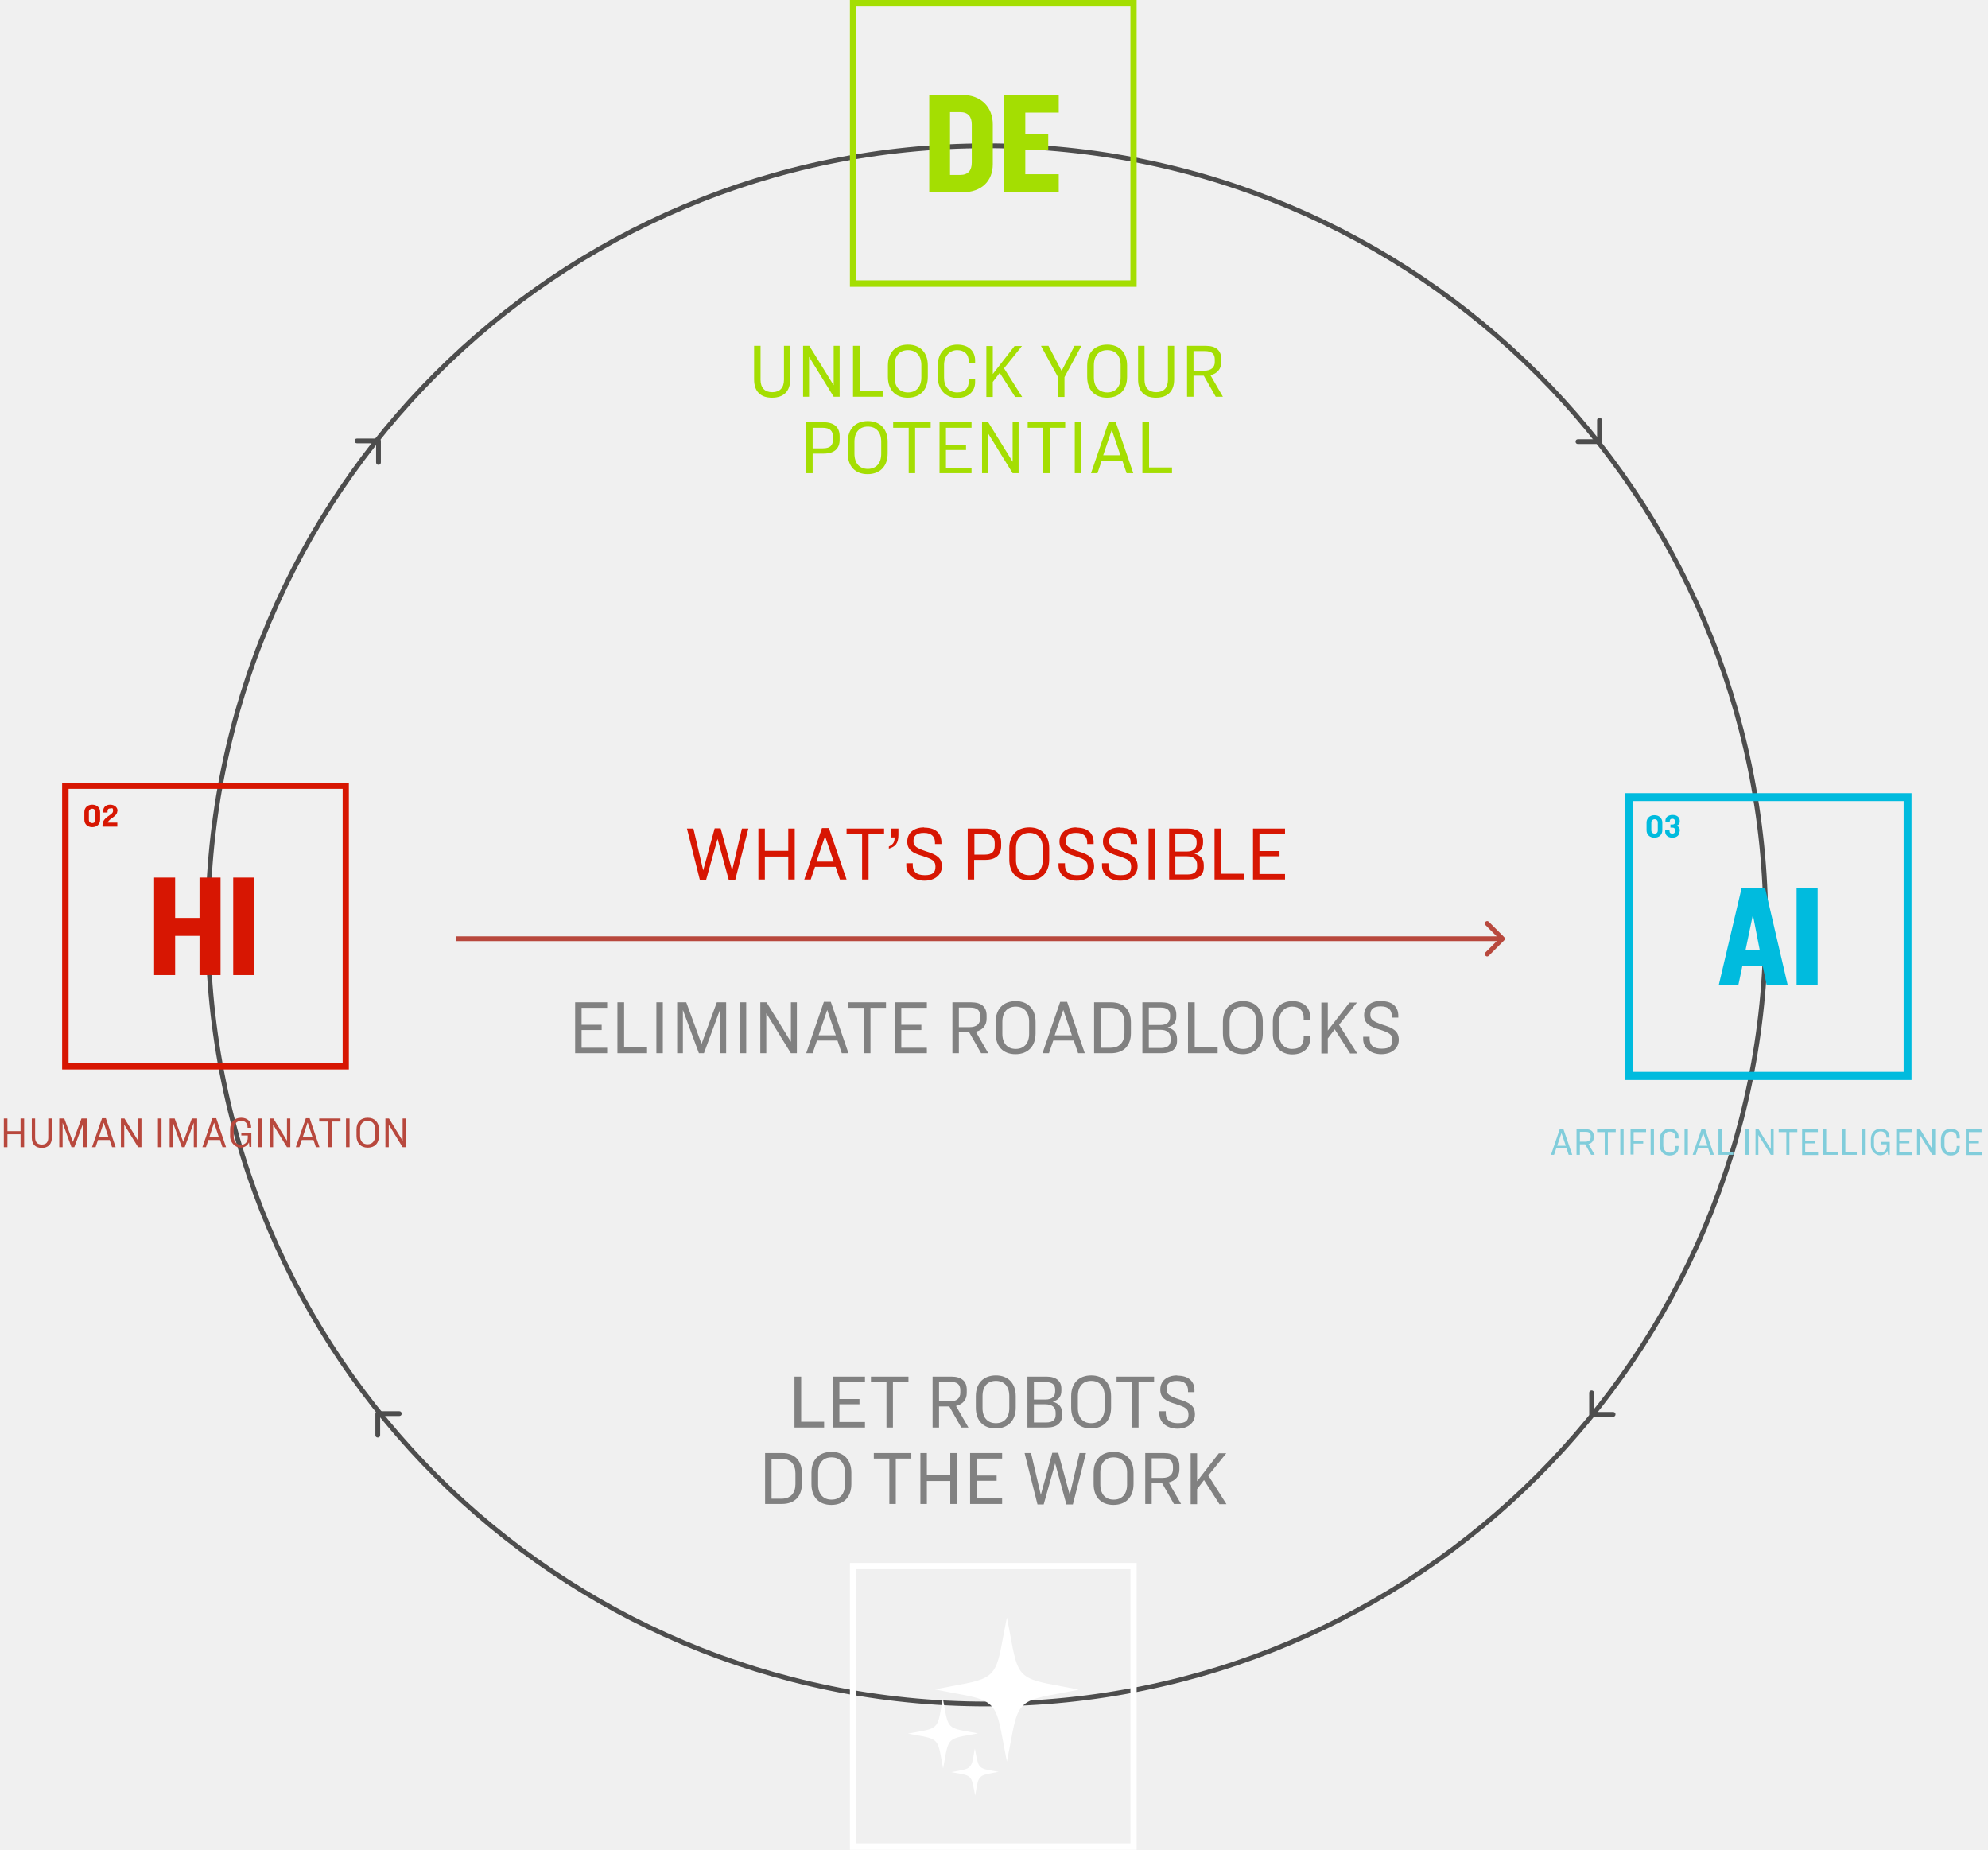
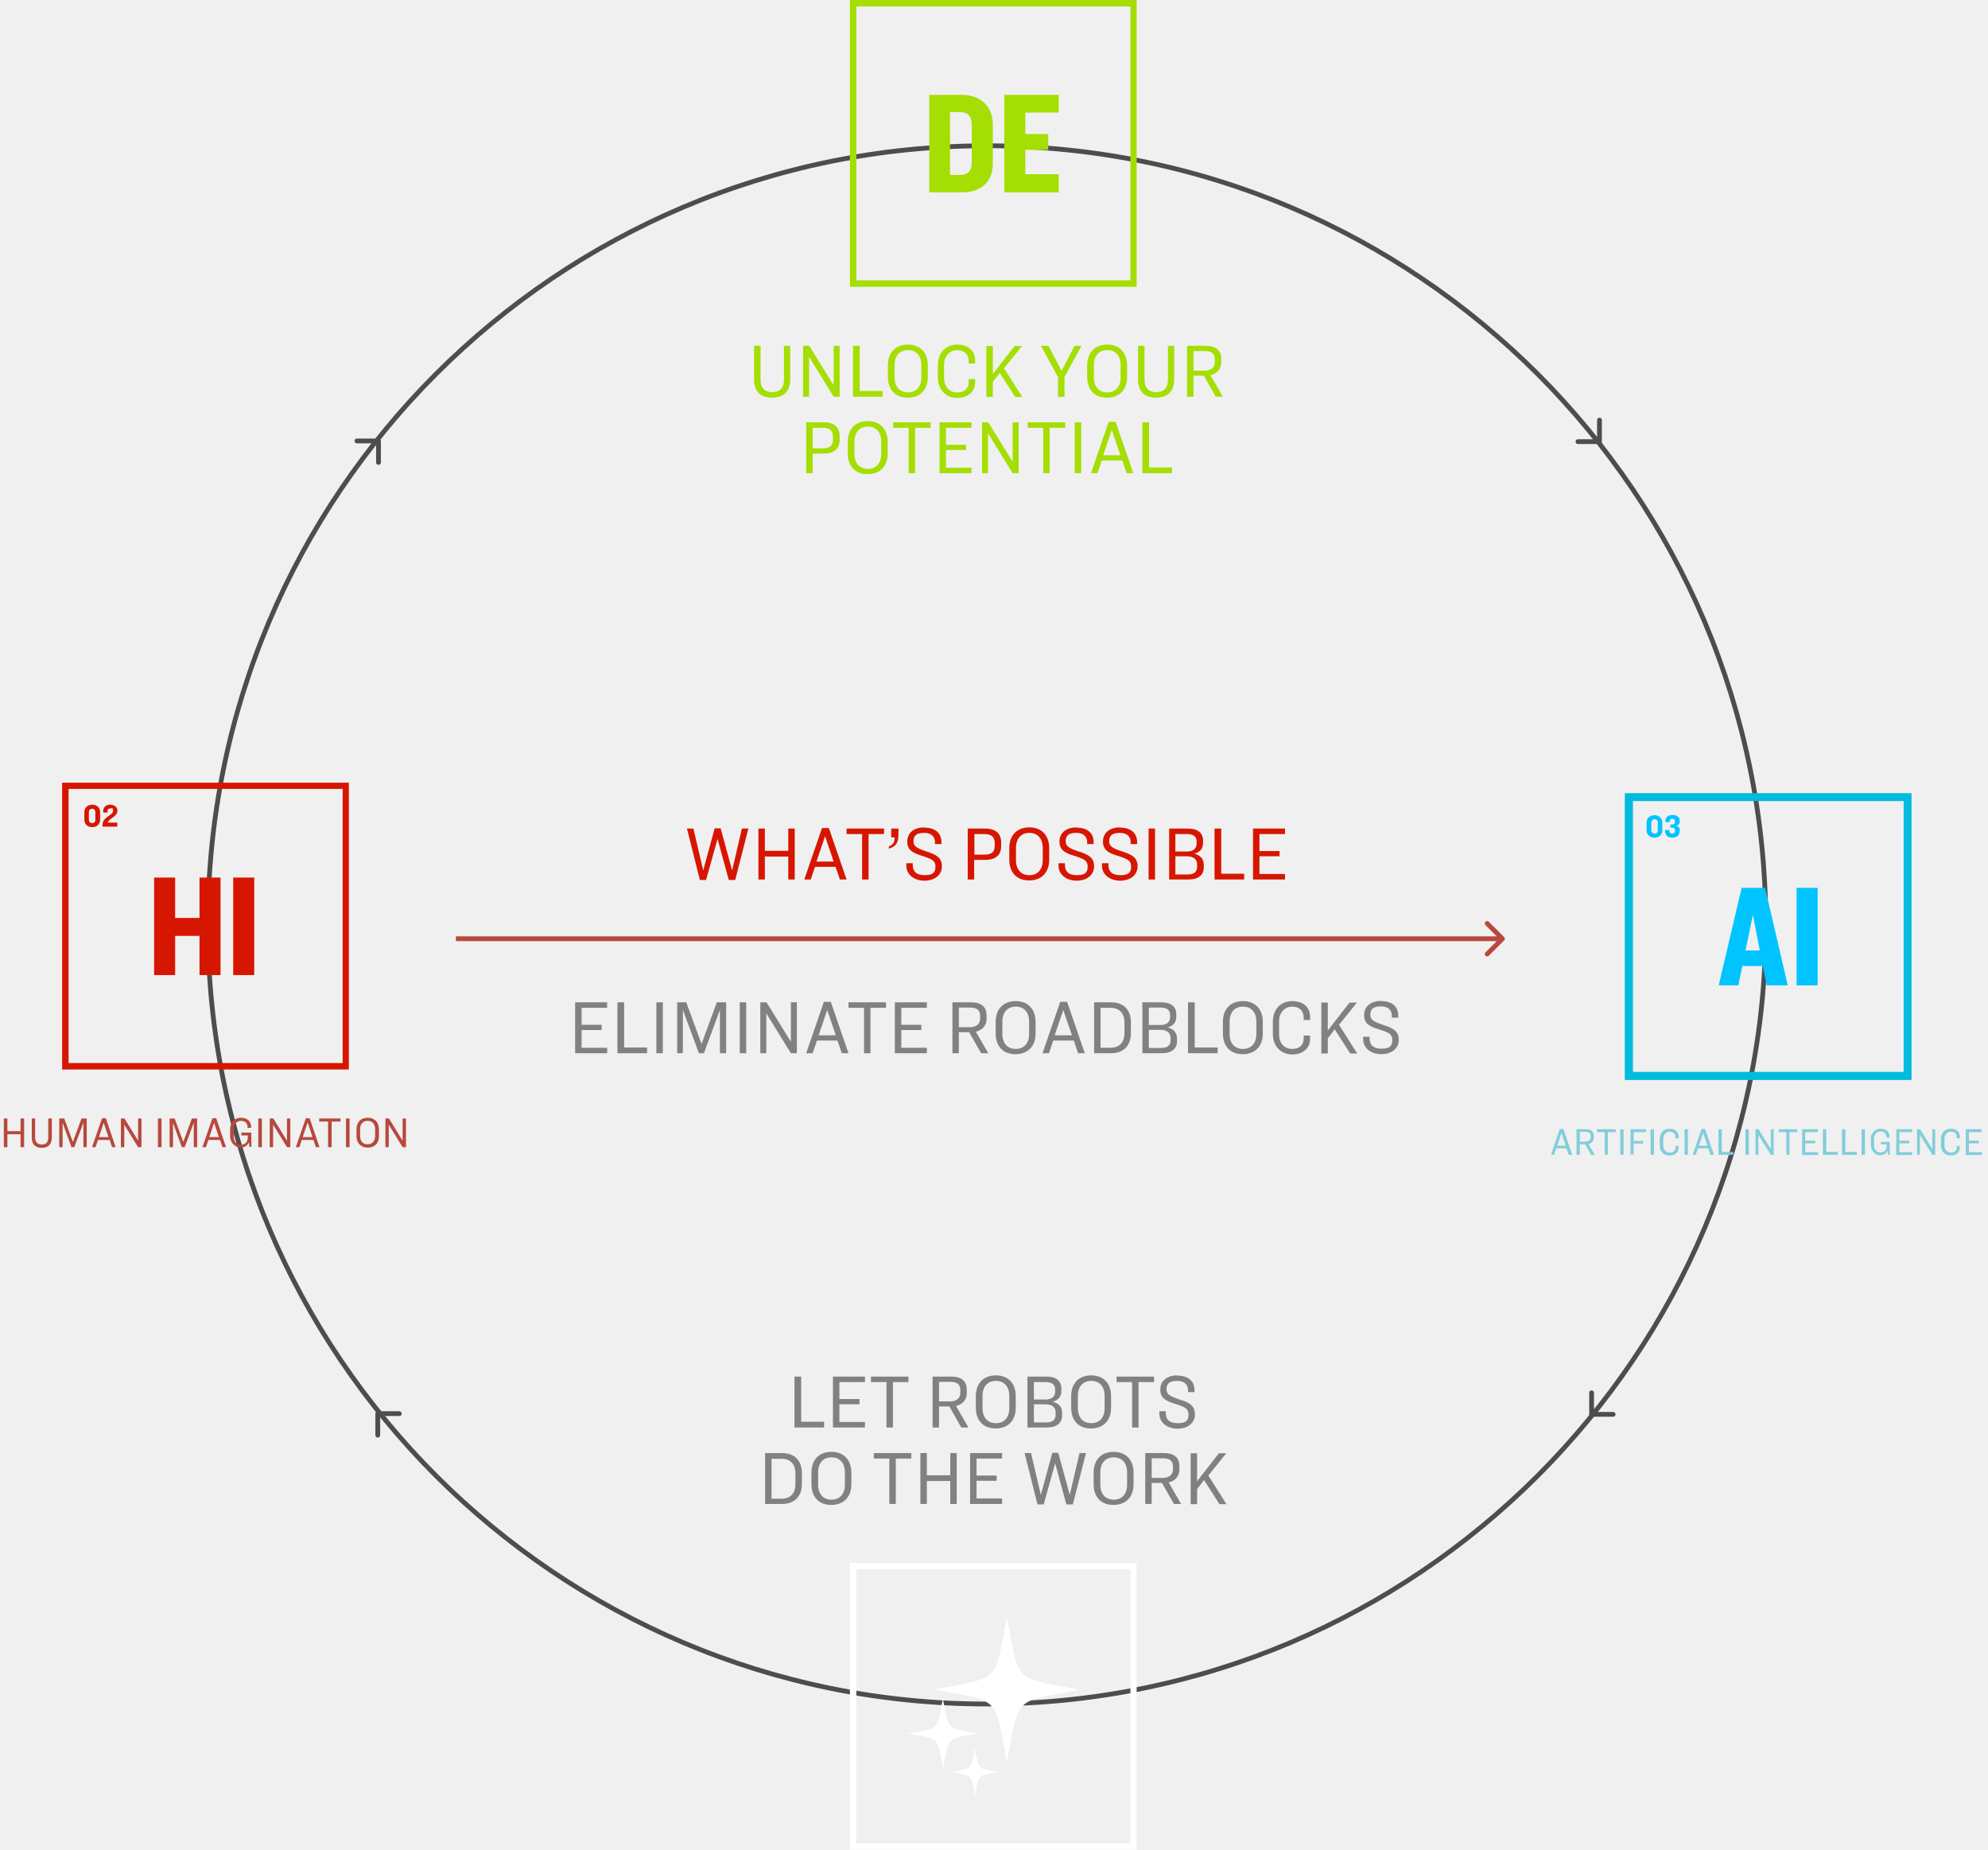
<svg xmlns="http://www.w3.org/2000/svg" id="Layer_1" version="1.1" viewBox="0 0 832 774">
  <defs>
    <style>
      .st0, .st1, .st2 {
        fill: none;
      }

      .st1 {
        stroke: #00bbde;
        stroke-width: 4px;
      }

      .st3 {
        fill: #a4de02;
      }

      .st4 {
        fill: #4d4d4d;
      }

      .st5 {
        fill: #81cddb;
      }

      .st6 {
        fill: #b8483d;
      }

      .st7 {
        clip-path: url(#clippath-1);
      }

      .st8 {
        fill: #fff;
      }

      .st9 {
        fill: #818181;
      }

      .st10 {
        fill: #d71602;
      }

      .st11 {
-         fill: #00bbde;
+         fill: #00c3ff;
      }

      .st12 {
        clip-path: url(#clippath);
      }

      .st2 {
        stroke: #4d4d4d;
        stroke-width: 2px;
      }
    </style>
    <clipPath id="clippath">
      <rect class="st0" x="680" y="331.9" width="120" height="120" />
    </clipPath>
    <clipPath id="clippath-1">
      <rect class="st0" x="355.7" width="120" height="120" />
    </clipPath>
  </defs>
  <g id="Circle">
    <circle class="st2" cx="413" cy="387" r="326" />
    <path class="st4" d="M159.4,184.5c0-.6-.4-1-1-1h-9c-.6,0-1,.4-1,1s.4,1,1,1h8v8c0,.6.4,1,1,1s1-.4,1-1v-9ZM158.1,184.8l.7.7.3-.3-.7-.7-.7-.7-.3.3.7.7Z" />
    <path class="st4" d="M670.4,184.8c0,.6-.4,1-1,1h-9c-.6,0-1-.4-1-1s.4-1,1-1h8v-8c0-.6.4-1,1-1s1,.4,1,1v9ZM669.1,184.5l.7-.7.3.3-.7.7-.7.7-.3-.3.7-.7Z" />
    <path class="st4" d="M158.1,590.5c-.6,0-1,.4-1,1v9c0,.6.4,1,1,1s1-.4,1-1v-8h8c.6,0,1-.4,1-1s-.4-1-1-1h-9ZM158.4,591.8l.7-.7-.3-.3-.7.7-.7.7.3.3.7-.7Z" />
    <path class="st4" d="M665.1,591.8c0,.6.4,1,1,1h9c.6,0,1-.4,1-1s-.4-1-1-1h-8v-8c0-.6-.4-1-1-1s-1,.4-1,1v9ZM666.4,591.5l-.7-.7-.3.3.7.7.7.7.3-.3-.7-.7Z" />
  </g>
  <path class="st9" d="M240.8,419.4h13.3v2.3h-10.7v7.1h8.4v2.2h-8.4v7.4h10.7v2.3h-13.4v-21.3ZM258.5,419.4h2.7v18.9h9.6v2.4h-12.4v-21.3ZM274.7,419.4h2.7v21.3h-2.7v-21.3ZM283.3,419.4h3.9l6.4,17.4h0l6.4-17.4h3.9v21.3h-2.6v-18.1h0l-6.7,18.1h-2.1l-6.7-18.1h0v18.1h-2.4v-21.3ZM309.6,419.4h2.7v21.3h-2.7v-21.3ZM318.2,419.4h2.6l10.2,16.5h0v-16.5h2.5v21.3h-2.5l-10.3-16.7h0v16.7h-2.5v-21.3ZM352.3,440.7l-1.8-5.3h-8.6l-1.8,5.3h-2.7l7.4-21.5h2.9l7.4,21.5h-2.8ZM346.2,422.6l-3.6,10.6h7.2l-3.6-10.6h0ZM355.1,419.4h15.7v2.3h-6.5v19h-2.7v-19h-6.5v-2.3ZM374.6,419.4h13.3v2.3h-10.7v7.1h8.4v2.2h-8.4v7.4h10.7v2.3h-13.4v-21.3ZM401.3,431.9v8.8h-2.7v-21.3h7.8c4.4,0,6.5,2,6.5,5.5v1.4c0,2.7-1.6,4.7-4.5,5.4l5.2,9h-3l-5-8.8h-4.4ZM401.3,421.6v8.2h4.5c2.9,0,4.4-1.4,4.4-3.6v-1.1c0-2.4-1.3-3.5-4.2-3.5h-4.7ZM425.1,418.9c5.1,0,8.3,3.3,8.3,8.7v4.8c0,5.4-3.2,8.7-8.4,8.7s-8.3-3.3-8.3-8.7v-4.8c0-5.4,3.2-8.7,8.4-8.7ZM425.1,421.2c-3.5,0-5.6,2.4-5.6,6.3v5.1c0,3.9,2.1,6.3,5.6,6.3s5.6-2.4,5.6-6.3v-5.1c0-3.9-2.1-6.3-5.6-6.3ZM451.2,440.7l-1.8-5.3h-8.6l-1.8,5.3h-2.7l7.4-21.5h2.9l7.4,21.5h-2.8ZM445,422.6l-3.6,10.6h7.2l-3.6-10.6h0ZM457.9,419.4h7.1c5.5,0,8.3,3.4,8.3,8.4v4.5c0,5-2.8,8.4-8.4,8.4h-7v-21.3ZM460.6,421.6v16.8h4.2c3.9,0,5.8-2.5,5.8-6.1v-4.5c0-3.6-1.9-6.1-5.8-6.1h-4.2ZM478.1,419.4h7.9c4.2,0,6.3,1.9,6.3,5.1v.8c0,2.6-1.3,3.9-3.6,4.6h0c2.4.7,3.9,2.1,3.9,4.7v1c0,3.2-2.2,5.1-6.3,5.1h-8.2v-21.3ZM480.8,421.5v7.4h4.8c2.7,0,4.1-1.2,4.1-3.4v-.8c0-2-1.3-3.1-3.9-3.1h-5ZM480.8,430.9v7.6h5.2c2.7,0,3.9-1.2,3.9-3.2v-.9c0-2.2-1.4-3.5-4.3-3.5h-4.8ZM497.3,419.4h2.7v18.9h9.6v2.4h-12.4v-21.3ZM520.2,418.9c5.1,0,8.3,3.3,8.3,8.7v4.8c0,5.4-3.2,8.7-8.4,8.7s-8.3-3.3-8.3-8.7v-4.8c0-5.4,3.2-8.7,8.4-8.7ZM520.2,421.2c-3.5,0-5.6,2.4-5.6,6.3v5.1c0,3.9,2.1,6.3,5.6,6.3s5.6-2.4,5.6-6.3v-5.1c0-3.9-2.1-6.3-5.6-6.3ZM540.8,418.9c5,0,7.5,2.9,7.5,6.6v1.3h-2.7v-1.1c0-2.5-1.6-4.5-4.8-4.5s-5.5,2.6-5.5,6.1v5.5c0,3.5,2,6.1,5.5,6.1s4.8-2,4.8-4.5v-1.1h2.7v1.3c0,3.7-2.6,6.6-7.5,6.6s-8.1-3.6-8.1-8.6v-5.1c0-5,3.1-8.6,8.2-8.6ZM565,440.7s-4.7-7.4-6.4-10l-2.9,3.8v6.3h-2.7v-21.3h2.7v11.7l9.1-11.7h3.1l-7.5,9.3c2,3.1,7.6,12,7.6,12h-3.1ZM578,418.9c5.2,0,7.2,2.8,7.2,6.1v.8h-2.7v-.7c0-2.2-1.2-4-4.6-4s-4.4,1.4-4.4,3.5,1.4,2.9,5.2,4.2c4.6,1.4,6.7,2.8,6.7,6.3s-2.9,6-7.3,6-7.6-2.6-7.6-6.3v-1h2.7v.8c0,2.6,1.5,4.2,5,4.2s4.5-1.2,4.5-3.6-1.3-3.1-5.3-4.4c-4.4-1.3-6.5-2.6-6.5-6.1s2.7-5.9,7.1-5.9Z" />
  <path id="Arrow" class="st6" d="M629.5,393.5c.4-.4.4-1,0-1.4l-6.4-6.4c-.4-.4-1-.4-1.4,0-.4.4-.4,1,0,1.4l5.7,5.7-5.7,5.7c-.4.4-.4,1,0,1.4.4.4,1,.4,1.4,0l6.4-6.4ZM190.8,392.8v1h438v-2H190.8v1Z" />
  <path class="st10" d="M287.4,346.7h2.8l4.1,17.5h0l4.8-17.6h2.5l4.8,17.6h0l4.1-17.5h2.7l-5.5,21.5h-2.7l-4.7-17.2h0l-4.8,17.2h-2.6l-5.4-21.5ZM317.4,346.7h2.7v9.3h9.8v-9.3h2.7v21.3h-2.7v-9.6h-9.8v9.6h-2.7v-21.3ZM351.5,368l-1.8-5.3h-8.6l-1.8,5.3h-2.7l7.4-21.5h2.9l7.4,21.5h-2.8ZM345.3,349.9l-3.6,10.6h7.2l-3.6-10.6h0ZM354.3,346.7h15.7v2.3h-6.5v19h-2.7v-19h-6.5v-2.3ZM373,346.7h3v2.6c0,3.6-1.3,5-4,5.8v-.9c2-.9,2.4-2,2.4-3.8h-1.4v-3.7ZM386.8,346.3c5.2,0,7.2,2.8,7.2,6.1v.8h-2.7v-.7c0-2.2-1.2-4-4.6-4s-4.4,1.4-4.4,3.5,1.4,2.9,5.2,4.2c4.6,1.4,6.7,2.8,6.7,6.3s-2.9,6-7.3,6-7.6-2.6-7.6-6.3v-1h2.7v.8c0,2.6,1.5,4.2,5,4.2s4.5-1.2,4.5-3.6-1.3-3.1-5.3-4.4c-4.4-1.3-6.5-2.6-6.5-6.1s2.7-5.9,7.1-5.9ZM405,346.7h7.4c4.4,0,6.6,2.2,6.6,5.8v1.5c0,3.7-2.2,5.8-6.7,5.8h-4.6v8.2h-2.7v-21.3ZM407.8,348.9v8.7h4.3c3.1,0,4.2-1.3,4.2-3.7v-1.2c0-2.3-1.2-3.7-4.3-3.7h-4.3ZM430.8,346.2c5.1,0,8.3,3.3,8.3,8.7v4.8c0,5.4-3.2,8.7-8.4,8.7s-8.3-3.3-8.3-8.7v-4.8c0-5.4,3.2-8.7,8.4-8.7ZM430.8,348.5c-3.5,0-5.6,2.4-5.6,6.3v5.1c0,3.9,2.1,6.3,5.6,6.3s5.6-2.4,5.6-6.3v-5.1c0-3.9-2.1-6.3-5.6-6.3ZM450.5,346.3c5.2,0,7.2,2.8,7.2,6.1v.8h-2.7v-.7c0-2.2-1.2-4-4.6-4s-4.4,1.4-4.4,3.5,1.4,2.9,5.2,4.2c4.6,1.4,6.7,2.8,6.7,6.3s-2.9,6-7.3,6-7.6-2.6-7.6-6.3v-1h2.7v.8c0,2.6,1.5,4.2,5,4.2s4.5-1.2,4.5-3.6-1.3-3.1-5.3-4.4c-4.4-1.3-6.5-2.6-6.5-6.1s2.7-5.9,7.1-5.9ZM468.7,346.3c5.2,0,7.2,2.8,7.2,6.1v.8h-2.7v-.7c0-2.2-1.2-4-4.6-4s-4.4,1.4-4.4,3.5,1.4,2.9,5.2,4.2c4.6,1.4,6.7,2.8,6.7,6.3s-2.9,6-7.3,6-7.6-2.6-7.6-6.3v-1h2.7v.8c0,2.6,1.5,4.2,5,4.2s4.5-1.2,4.5-3.6-1.3-3.1-5.3-4.4c-4.4-1.3-6.5-2.6-6.5-6.1s2.7-5.9,7.1-5.9ZM480.7,346.7h2.7v21.3h-2.7v-21.3ZM489.3,346.7h7.9c4.2,0,6.3,1.9,6.3,5.1v.8c0,2.6-1.3,3.9-3.6,4.6h0c2.4.7,3.9,2.1,3.9,4.7v1c0,3.2-2.2,5.1-6.3,5.1h-8.2v-21.3ZM491.9,348.9v7.4h4.8c2.7,0,4.1-1.2,4.1-3.4v-.8c0-2-1.3-3.1-3.9-3.1h-5ZM491.9,358.3v7.6h5.2c2.7,0,3.9-1.2,3.9-3.2v-.9c0-2.2-1.4-3.5-4.3-3.5h-4.8ZM508.4,346.7h2.7v18.9h9.6v2.4h-12.4v-21.3ZM524.5,346.7h13.3v2.3h-10.7v7.1h8.4v2.2h-8.4v7.4h10.7v2.3h-13.4v-21.3Z" />
  <g>
    <path class="st8" d="M475.7,654v120h-120v-120h120ZM358.4,771.3h114.7v-114.7h-114.7v114.7Z" />
    <g>
      <path class="st8" d="M422.7,683.5c-.4-2-.8-4.3-1.3-6.7-.5,2.5-.9,4.7-1.3,6.7-1.7,9.2-2.5,13.8-5.4,16.7-2.9,2.9-7.5,3.7-16.7,5.4h0c-2,.4-4.3.8-6.7,1.3,2.5.5,4.7.9,6.7,1.3,9.2,1.7,13.8,2.5,16.7,5.4s3.7,7.5,5.4,16.7h0c.4,2.1.8,4.3,1.3,6.8.5-2.5.9-4.7,1.3-6.7,1.7-9.2,2.5-13.8,5.4-16.7s7.5-3.7,16.7-5.4h0c2-.4,4.3-.8,6.7-1.3-2.5-.5-4.7-.9-6.7-1.3-9.2-1.7-13.8-2.5-16.7-5.4-2.9-2.9-3.7-7.5-5.4-16.7h0" />
      <path class="st8" d="M395.2,714c-.2-1-.4-2.1-.6-3.3-.2,1.2-.4,2.3-.6,3.3-.8,4.5-1.2,6.8-2.6,8.2-1.4,1.4-3.7,1.8-8.1,2.6h0c-1,.2-2.1.4-3.3.6,1.2.2,2.3.4,3.3.6,4.5.8,6.8,1.2,8.2,2.6,1.4,1.4,1.8,3.7,2.6,8.1h0c.2,1,.4,2.1.6,3.3.2-1.2.4-2.3.6-3.3.8-4.5,1.2-6.8,2.6-8.2s3.7-1.8,8.1-2.6h0c1-.2,2.1-.4,3.3-.6-1.2-.2-2.3-.4-3.3-.6-4.5-.8-6.8-1.2-8.2-2.6-1.4-1.4-1.8-3.7-2.6-8.1h0" />
      <path class="st8" d="M408.4,733.8c-.1-.7-.3-1.4-.4-2.2-.2.8-.3,1.5-.4,2.2-.5,3-.8,4.5-1.8,5.5s-2.4,1.2-5.4,1.8h0c-.7.1-1.4.3-2.2.4.8.2,1.5.3,2.2.4,3,.5,4.5.8,5.5,1.8.9.9,1.2,2.4,1.8,5.4h0c.1.7.3,1.4.4,2.2.2-.8.3-1.5.4-2.2.5-3,.8-4.5,1.8-5.5s2.4-1.2,5.4-1.8h0c.7-.1,1.4-.3,2.2-.4-.8-.2-1.5-.3-2.2-.4-3-.5-4.5-.8-5.5-1.8-.9-.9-1.2-2.4-1.8-5.4h0" />
    </g>
  </g>
  <path class="st9" d="M332.6,576h2.7v18.9h9.6v2.4h-12.4v-21.3ZM348.7,576h13.3v2.3h-10.7v7.1h8.4v2.2h-8.4v7.4h10.7v2.3h-13.4v-21.3ZM364.5,576h15.7v2.3h-6.5v19h-2.7v-19h-6.5v-2.3ZM393,588.5v8.8h-2.7v-21.3h7.8c4.4,0,6.5,2,6.5,5.5v1.4c0,2.7-1.6,4.7-4.5,5.4l5.2,9h-3l-5-8.8h-4.4ZM393,578.2v8.2h4.5c2.9,0,4.4-1.4,4.4-3.6v-1.1c0-2.4-1.3-3.5-4.2-3.5h-4.7ZM416.8,575.5c5.1,0,8.3,3.3,8.3,8.7v4.8c0,5.4-3.2,8.7-8.4,8.7s-8.3-3.3-8.3-8.7v-4.8c0-5.4,3.2-8.7,8.4-8.7ZM416.8,577.8c-3.5,0-5.6,2.4-5.6,6.3v5.1c0,3.9,2.1,6.3,5.6,6.3s5.6-2.4,5.6-6.3v-5.1c0-3.9-2.1-6.3-5.6-6.3ZM430,576h7.9c4.2,0,6.3,1.9,6.3,5.1v.8c0,2.6-1.3,3.9-3.6,4.6h0c2.4.7,3.9,2.1,3.9,4.7v1c0,3.2-2.2,5.1-6.3,5.1h-8.2v-21.3ZM432.7,578.2v7.4h4.8c2.7,0,4.1-1.2,4.1-3.4v-.8c0-2-1.3-3.1-3.9-3.1h-5ZM432.7,587.6v7.6h5.2c2.7,0,3.9-1.2,3.9-3.2v-.9c0-2.2-1.4-3.5-4.3-3.5h-4.8ZM456.7,575.5c5.1,0,8.3,3.3,8.3,8.7v4.8c0,5.4-3.2,8.7-8.4,8.7s-8.3-3.3-8.3-8.7v-4.8c0-5.4,3.2-8.7,8.4-8.7ZM456.7,577.8c-3.5,0-5.6,2.4-5.6,6.3v5.1c0,3.9,2.1,6.3,5.6,6.3s5.6-2.4,5.6-6.3v-5.1c0-3.9-2.1-6.3-5.6-6.3ZM467.3,576h15.7v2.3h-6.5v19h-2.7v-19h-6.5v-2.3ZM492.7,575.6c5.2,0,7.2,2.8,7.2,6.1v.8h-2.7v-.7c0-2.2-1.2-4-4.6-4s-4.4,1.4-4.4,3.5,1.4,2.9,5.2,4.2c4.6,1.4,6.7,2.8,6.7,6.3s-2.9,6-7.3,6-7.6-2.6-7.6-6.3v-1h2.7v.8c0,2.6,1.5,4.2,5,4.2s4.5-1.2,4.5-3.6-1.3-3.1-5.3-4.4c-4.4-1.3-6.5-2.6-6.5-6.1s2.7-5.9,7.1-5.9ZM320.2,608h7.1c5.5,0,8.3,3.4,8.3,8.4v4.5c0,5-2.8,8.4-8.4,8.4h-7v-21.3ZM322.9,610.3v16.8h4.2c3.9,0,5.8-2.5,5.8-6.1v-4.5c0-3.6-1.9-6.1-5.8-6.1h-4.2ZM348,607.5c5.1,0,8.3,3.3,8.3,8.7v4.8c0,5.4-3.2,8.7-8.4,8.7s-8.3-3.3-8.3-8.7v-4.8c0-5.4,3.2-8.7,8.4-8.7ZM348,609.8c-3.5,0-5.6,2.4-5.6,6.3v5.1c0,3.9,2.1,6.3,5.6,6.3s5.6-2.4,5.6-6.3v-5.1c0-3.9-2.1-6.3-5.6-6.3ZM365.7,608h15.7v2.3h-6.5v19h-2.7v-19h-6.5v-2.3ZM385.2,608h2.7v9.3h9.8v-9.3h2.7v21.3h-2.7v-9.6h-9.8v9.6h-2.7v-21.3ZM406.1,608h13.3v2.3h-10.7v7.1h8.4v2.2h-8.4v7.4h10.7v2.3h-13.4v-21.3ZM428.7,608h2.8l4.1,17.5h0l4.8-17.6h2.5l4.8,17.6h0l4.1-17.5h2.7l-5.5,21.5h-2.7l-4.7-17.2h0l-4.8,17.2h-2.6l-5.4-21.5ZM466.1,607.5c5.1,0,8.3,3.3,8.3,8.7v4.8c0,5.4-3.2,8.7-8.4,8.7s-8.3-3.3-8.3-8.7v-4.8c0-5.4,3.2-8.7,8.4-8.7ZM466.1,609.8c-3.5,0-5.6,2.4-5.6,6.3v5.1c0,3.9,2.1,6.3,5.6,6.3s5.6-2.4,5.6-6.3v-5.1c0-3.9-2.1-6.3-5.6-6.3ZM482,620.5v8.8h-2.7v-21.3h7.8c4.4,0,6.5,2,6.5,5.5v1.4c0,2.7-1.6,4.7-4.5,5.4l5.2,9h-3l-5-8.8h-4.4ZM482,610.2v8.2h4.5c2.9,0,4.4-1.4,4.4-3.6v-1.1c0-2.4-1.3-3.5-4.2-3.5h-4.7ZM510.3,629.3s-4.7-7.4-6.4-10l-2.9,3.8v6.3h-2.7v-21.3h2.7v11.7l9.1-11.7h3.1l-7.5,9.3c2,3.1,7.6,12,7.6,12h-3.1Z" />
  <g>
    <path class="st5" d="M656.5,483.2l-.9-2.7h-4.3l-.9,2.7h-1.3l3.7-10.8h1.5l3.7,10.8h-1.4ZM653.5,474.1l-1.8,5.3h3.6l-1.8-5.3h0ZM661.2,478.8v4.4h-1.4v-10.7h3.9c2.2,0,3.3,1,3.3,2.8v.7c0,1.3-.8,2.4-2.2,2.7l2.6,4.5h-1.5l-2.5-4.4h-2.2ZM661.2,473.6v4.1h2.3c1.4,0,2.2-.7,2.2-1.8v-.6c0-1.2-.6-1.7-2.1-1.7h-2.4ZM668.3,472.5h7.9v1.2h-3.3v9.5h-1.3v-9.5h-3.2v-1.2ZM678.1,472.5h1.4v10.7h-1.4v-10.7ZM682.4,472.5h6.5v1.2h-5.2v3.7h4v1.1h-4v4.6h-1.3v-10.7ZM690.8,472.5h1.4v10.7h-1.4v-10.7ZM698.8,472.3c2.5,0,3.7,1.5,3.7,3.3v.7h-1.3v-.5c0-1.3-.8-2.3-2.4-2.3s-2.7,1.3-2.7,3v2.8c0,1.7,1,3,2.7,3s2.4-1,2.4-2.3v-.5h1.3v.7c0,1.8-1.3,3.3-3.8,3.3s-4.1-1.8-4.1-4.3v-2.6c0-2.5,1.6-4.3,4.1-4.3ZM705,472.5h1.4v10.7h-1.4v-10.7ZM715.8,483.2l-.9-2.7h-4.3l-.9,2.7h-1.3l3.7-10.8h1.5l3.7,10.8h-1.4ZM712.8,474.1l-1.8,5.3h3.6l-1.8-5.3h0ZM719.2,472.5h1.4v9.5h4.8v1.2h-6.2v-10.7ZM730.5,472.5h1.4v10.7h-1.4v-10.7ZM734.7,472.5h1.3l5.1,8.3h0v-8.3h1.2v10.7h-1.2l-5.2-8.3h0v8.3h-1.2v-10.7ZM744.3,472.5h7.9v1.2h-3.3v9.5h-1.3v-9.5h-3.2v-1.2ZM754.1,472.5h6.7v1.2h-5.3v3.6h4.2v1.1h-4.2v3.7h5.4v1.2h-6.7v-10.7ZM762.9,472.5h1.4v9.5h4.8v1.2h-6.2v-10.7ZM770.9,472.5h1.4v9.5h4.8v1.2h-6.2v-10.7ZM779.1,472.5h1.4v10.7h-1.4v-10.7ZM787.1,472.3c2.5,0,3.7,1.5,3.7,3.4v.3h-1.3v-.2c0-1.3-.8-2.4-2.4-2.4s-2.8,1.3-2.8,3.1v2.6c0,1.9,1,3.1,2.7,3.1s2.6-1.1,2.6-2.6v-.8h-2.4v-1h3.7v5.4h-.7l-.2-1.7c-.5,1.1-1.5,1.9-3.2,1.9s-3.8-1.6-3.8-4.3v-2.5c0-2.5,1.6-4.3,4.1-4.3ZM793.5,472.5h6.7v1.2h-5.3v3.6h4.2v1.1h-4.2v3.7h5.4v1.2h-6.7v-10.7ZM802.3,472.5h1.3l5.1,8.3h0v-8.3h1.2v10.7h-1.2l-5.2-8.3h0v8.3h-1.2v-10.7ZM816.5,472.3c2.5,0,3.7,1.5,3.7,3.3v.7h-1.3v-.5c0-1.3-.8-2.3-2.4-2.3s-2.7,1.3-2.7,3v2.8c0,1.7,1,3,2.7,3s2.4-1,2.4-2.3v-.5h1.3v.7c0,1.8-1.3,3.3-3.8,3.3s-4.1-1.8-4.1-4.3v-2.6c0-2.5,1.6-4.3,4.1-4.3ZM822.6,472.5h6.7v1.2h-5.3v3.6h4.2v1.1h-4.2v3.7h5.4v1.2h-6.7v-10.7Z" />
    <g class="st12">
      <g>
        <path class="st11" d="M702.9,348c0,1.4-1.1,2.5-3,2.5s-3-1.1-3-2.5v-.7h1.8v.4c0,.8.4,1.1,1.2,1.1s1.1-.4,1.1-1v-.6c0-.5-.3-.9-1.1-.9h-.8v-1.3h.8c.8,0,1.1-.4,1.1-.9v-.4c0-.6-.3-1.1-1.1-1.1s-1.1.4-1.1,1.1v.3h-1.8v-.6c0-1.3,1-2.4,3-2.4s3,1.1,3,2.5v.2c0,.9-.5,1.7-1.6,1.8,1.1.2,1.6.9,1.6,1.8v.5Z" />
        <path class="st11" d="M695.7,347.4c0,1.8-1.3,3.1-3.3,3.1s-3.3-1.3-3.3-3.1v-3.2c0-1.8,1.3-3.1,3.3-3.1s3.3,1.3,3.3,3.1v3.2ZM693.8,347.5v-3.4c0-.7-.5-1.3-1.3-1.3s-1.4.6-1.4,1.3v3.4c0,.7.5,1.3,1.4,1.3s1.3-.6,1.3-1.3Z" />
        <path class="st1" d="M798.7,333.2h-117.3v117.3h117.3v-117.3Z" />
        <path class="st11" d="M760.7,412.3h-8.8v-40.8h8.8v40.8Z" />
        <path class="st11" d="M748.2,412.3h-8.8l-1.7-8.1h-8.5l-1.7,8.1h-8.2l9.6-40.8h9.8l9.5,40.8ZM736.5,397.7l-2.9-14.9-3.1,14.9h6Z" />
      </g>
    </g>
  </g>
  <g>
    <path class="st10" d="M146,327.5v120H26v-120h120ZM28.7,444.8h114.7v-114.7H28.7v114.7Z" />
    <path class="st6" d="M1.6,468h1.5v5.3h5.5v-5.3h1.5v12h-1.5v-5.4H3.1v5.4h-1.5v-12ZM13.2,468h1.5v8c0,1.9,1,2.9,2.8,2.9s2.7-1,2.7-2.9v-8h1.5v8c0,2.7-1.5,4.3-4.2,4.3s-4.2-1.5-4.2-4.3v-8ZM24.7,468h2.2l3.6,9.8h0l3.6-9.8h2.2v12h-1.4v-10.2h0l-3.8,10.2h-1.2l-3.7-10.2h0v10.2h-1.4v-12ZM46.9,480l-1-3h-4.9l-1,3h-1.5l4.2-12.1h1.6l4.1,12.1h-1.6ZM43.4,469.8l-2,6h4l-2-6h0ZM50.6,468h1.5l5.7,9.3h0v-9.3h1.4v12h-1.4l-5.8-9.4h0v9.4h-1.4v-12ZM66.1,468h1.5v12h-1.5v-12ZM70.9,468h2.2l3.6,9.8h0l3.6-9.8h2.2v12h-1.4v-10.2h0l-3.8,10.2h-1.2l-3.7-10.2h0v10.2h-1.4v-12ZM93.1,480l-1-3h-4.9l-1,3h-1.5l4.2-12.1h1.6l4.1,12.1h-1.6ZM89.6,469.8l-2,6h4l-2-6h0ZM100.9,467.7c2.8,0,4.2,1.7,4.2,3.8v.4h-1.5v-.3c0-1.4-.8-2.6-2.7-2.6s-3.1,1.5-3.1,3.5v3c0,2.1,1.2,3.5,3,3.5s2.9-1.2,2.9-3v-.9h-2.7v-1.2h4.2v6h-.8l-.2-1.9c-.6,1.2-1.7,2.2-3.6,2.2s-4.3-1.9-4.3-4.8v-2.9c0-2.8,1.7-4.8,4.6-4.8ZM108.1,468h1.5v12h-1.5v-12ZM112.9,468h1.5l5.7,9.3h0v-9.3h1.4v12h-1.4l-5.8-9.4h0v9.4h-1.4v-12ZM132.2,480l-1-3h-4.9l-1,3h-1.5l4.2-12.1h1.6l4.1,12.1h-1.6ZM128.7,469.8l-2,6h4.1l-2-6h0ZM133.7,468h8.8v1.3h-3.7v10.7h-1.5v-10.7h-3.7v-1.3ZM144.8,468h1.5v12h-1.5v-12ZM153.9,467.7c2.9,0,4.7,1.9,4.7,4.9v2.7c0,3.1-1.8,4.9-4.7,4.9s-4.7-1.9-4.7-4.9v-2.7c0-3.1,1.8-4.9,4.7-4.9ZM153.9,469c-2,0-3.2,1.3-3.2,3.5v2.8c0,2.2,1.2,3.5,3.1,3.5s3.2-1.3,3.2-3.5v-2.8c0-2.2-1.2-3.5-3.1-3.5ZM161.3,468h1.5l5.7,9.3h0v-9.3h1.4v12h-1.4l-5.8-9.4h0v9.4h-1.4v-12Z" />
    <g id="_x30_2">
      <path class="st10" d="M49.1,339.3c0,2.5-3.5,3.1-4,4.9h4v1.7h-6.2v-.7c0-3.4,4.4-4.1,4.4-5.8s-.4-1.1-1.2-1.1-1.1.4-1.1,1.2v.5h-1.8v-.7c0-1.4,1-2.6,2.9-2.6s3.1,1.2,3.1,2.6Z" />
      <path class="st10" d="M41.9,343c0,1.8-1.3,3.1-3.3,3.1s-3.3-1.3-3.3-3.1v-3.2c0-1.8,1.3-3.1,3.3-3.1s3.3,1.3,3.3,3.1v3.2ZM39.9,343.1v-3.4c0-.7-.5-1.3-1.3-1.3s-1.4.6-1.4,1.3v3.4c0,.7.5,1.3,1.4,1.3s1.3-.6,1.3-1.3Z" />
    </g>
    <g id="HI">
      <path class="st10" d="M106.4,408h-8.8v-40.8h8.8v40.8Z" />
      <path class="st10" d="M92.3,408h-8.8v-16.4h-10.2v16.4h-8.8v-40.8h8.8v16.9h10.2v-16.9h8.8v40.8Z" />
    </g>
  </g>
  <g>
    <path class="st3" d="M315.6,144.7h2.7v14.2c0,3.4,1.8,5.2,4.9,5.2s4.9-1.8,4.9-5.2v-14.2h2.6v14.1c0,4.9-2.7,7.6-7.6,7.6s-7.5-2.7-7.5-7.6v-14.1ZM336.1,144.7h2.6l10.2,16.5h0v-16.5h2.5v21.3h-2.5l-10.3-16.7h0v16.7h-2.5v-21.3ZM357.1,144.7h2.7v18.9h9.6v2.4h-12.4v-21.3ZM380,144.2c5.1,0,8.3,3.3,8.3,8.7v4.8c0,5.4-3.2,8.7-8.4,8.7s-8.3-3.3-8.3-8.7v-4.8c0-5.4,3.2-8.7,8.4-8.7ZM380,146.5c-3.5,0-5.6,2.4-5.6,6.3v5.1c0,3.9,2.1,6.3,5.6,6.3s5.6-2.4,5.6-6.3v-5.1c0-3.9-2.1-6.3-5.6-6.3ZM400.6,144.2c5,0,7.5,2.9,7.5,6.6v1.3h-2.7v-1.1c0-2.5-1.6-4.5-4.8-4.5s-5.5,2.6-5.5,6.1v5.5c0,3.5,2,6.1,5.5,6.1s4.8-2,4.8-4.5v-1.1h2.7v1.3c0,3.7-2.6,6.6-7.5,6.6s-8.1-3.6-8.1-8.6v-5.1c0-5,3.1-8.6,8.2-8.6ZM424.8,166s-4.7-7.4-6.4-10l-2.9,3.8v6.3h-2.7v-21.3h2.7v11.7l9.1-11.7h3.1l-7.5,9.3c2,3.1,7.6,12,7.6,12h-3.1ZM435.8,144.7h3l5.5,10.5,5.4-10.5h2.9l-7.1,13.1v8.3h-2.7v-8.3l-7.1-13ZM463.4,144.2c5.1,0,8.3,3.3,8.3,8.7v4.8c0,5.4-3.2,8.7-8.4,8.7s-8.3-3.3-8.3-8.7v-4.8c0-5.4,3.2-8.7,8.4-8.7ZM463.4,146.5c-3.5,0-5.6,2.4-5.6,6.3v5.1c0,3.9,2.1,6.3,5.6,6.3s5.6-2.4,5.6-6.3v-5.1c0-3.9-2.1-6.3-5.6-6.3ZM476.3,144.7h2.7v14.2c0,3.4,1.8,5.2,4.9,5.2s4.9-1.8,4.9-5.2v-14.2h2.6v14.1c0,4.9-2.7,7.6-7.6,7.6s-7.5-2.7-7.5-7.6v-14.1ZM499.5,157.2v8.8h-2.7v-21.3h7.8c4.4,0,6.5,2,6.5,5.5v1.4c0,2.7-1.6,4.7-4.5,5.4l5.2,9h-3l-5-8.8h-4.4ZM499.5,146.9v8.2h4.5c2.9,0,4.4-1.4,4.4-3.6v-1.1c0-2.4-1.3-3.5-4.2-3.5h-4.7ZM337.4,176.7h7.4c4.4,0,6.6,2.2,6.6,5.8v1.5c0,3.7-2.2,5.8-6.7,5.8h-4.6v8.2h-2.7v-21.3ZM340.1,178.9v8.7h4.3c3.1,0,4.2-1.3,4.2-3.7v-1.2c0-2.3-1.2-3.7-4.3-3.7h-4.3ZM363.2,176.2c5.1,0,8.3,3.3,8.3,8.7v4.8c0,5.4-3.2,8.7-8.4,8.7s-8.3-3.3-8.3-8.7v-4.8c0-5.4,3.2-8.7,8.4-8.7ZM363.2,178.5c-3.5,0-5.6,2.4-5.6,6.3v5.1c0,3.9,2.1,6.3,5.6,6.3s5.6-2.4,5.6-6.3v-5.1c0-3.9-2.1-6.3-5.6-6.3ZM373.8,176.7h15.7v2.3h-6.5v19h-2.7v-19h-6.5v-2.3ZM393.3,176.7h13.3v2.3h-10.7v7.1h8.4v2.2h-8.4v7.4h10.7v2.3h-13.4v-21.3ZM411,176.7h2.6l10.2,16.5h0v-16.5h2.5v21.3h-2.5l-10.3-16.7h0v16.7h-2.5v-21.3ZM430.1,176.7h15.7v2.3h-6.5v19h-2.7v-19h-6.5v-2.3ZM449.8,176.7h2.7v21.3h-2.7v-21.3ZM471.5,198l-1.8-5.3h-8.6l-1.8,5.3h-2.7l7.4-21.5h2.9l7.4,21.5h-2.8ZM465.3,179.9l-3.6,10.6h7.2l-3.6-10.6h0ZM478.2,176.7h2.7v18.9h9.6v2.4h-12.4v-21.3Z" />
    <g class="st7">
      <g>
        <path class="st3" d="M443.1,80.5h-22.8v-40.8h22.8v7.4h-14v9h9.6v6.6h-9.6v10.2h14v7.7Z" />
        <path class="st3" d="M415.5,68.7c0,6.9-4.5,11.8-13,11.8h-13.6v-40.8h13.6c8.5,0,13,5.5,13,12.3v16.8ZM406.7,68v-15.9c0-3.3-1.5-5.2-4.9-5.2h-4.2v26.3h4.2c3.4,0,4.9-1.9,4.9-5.2Z" />
        <path class="st3" d="M475.7,0v120h-120V0h120ZM358.4,117.3h114.7V2.7h-114.7v114.7Z" />
      </g>
    </g>
  </g>
</svg>
